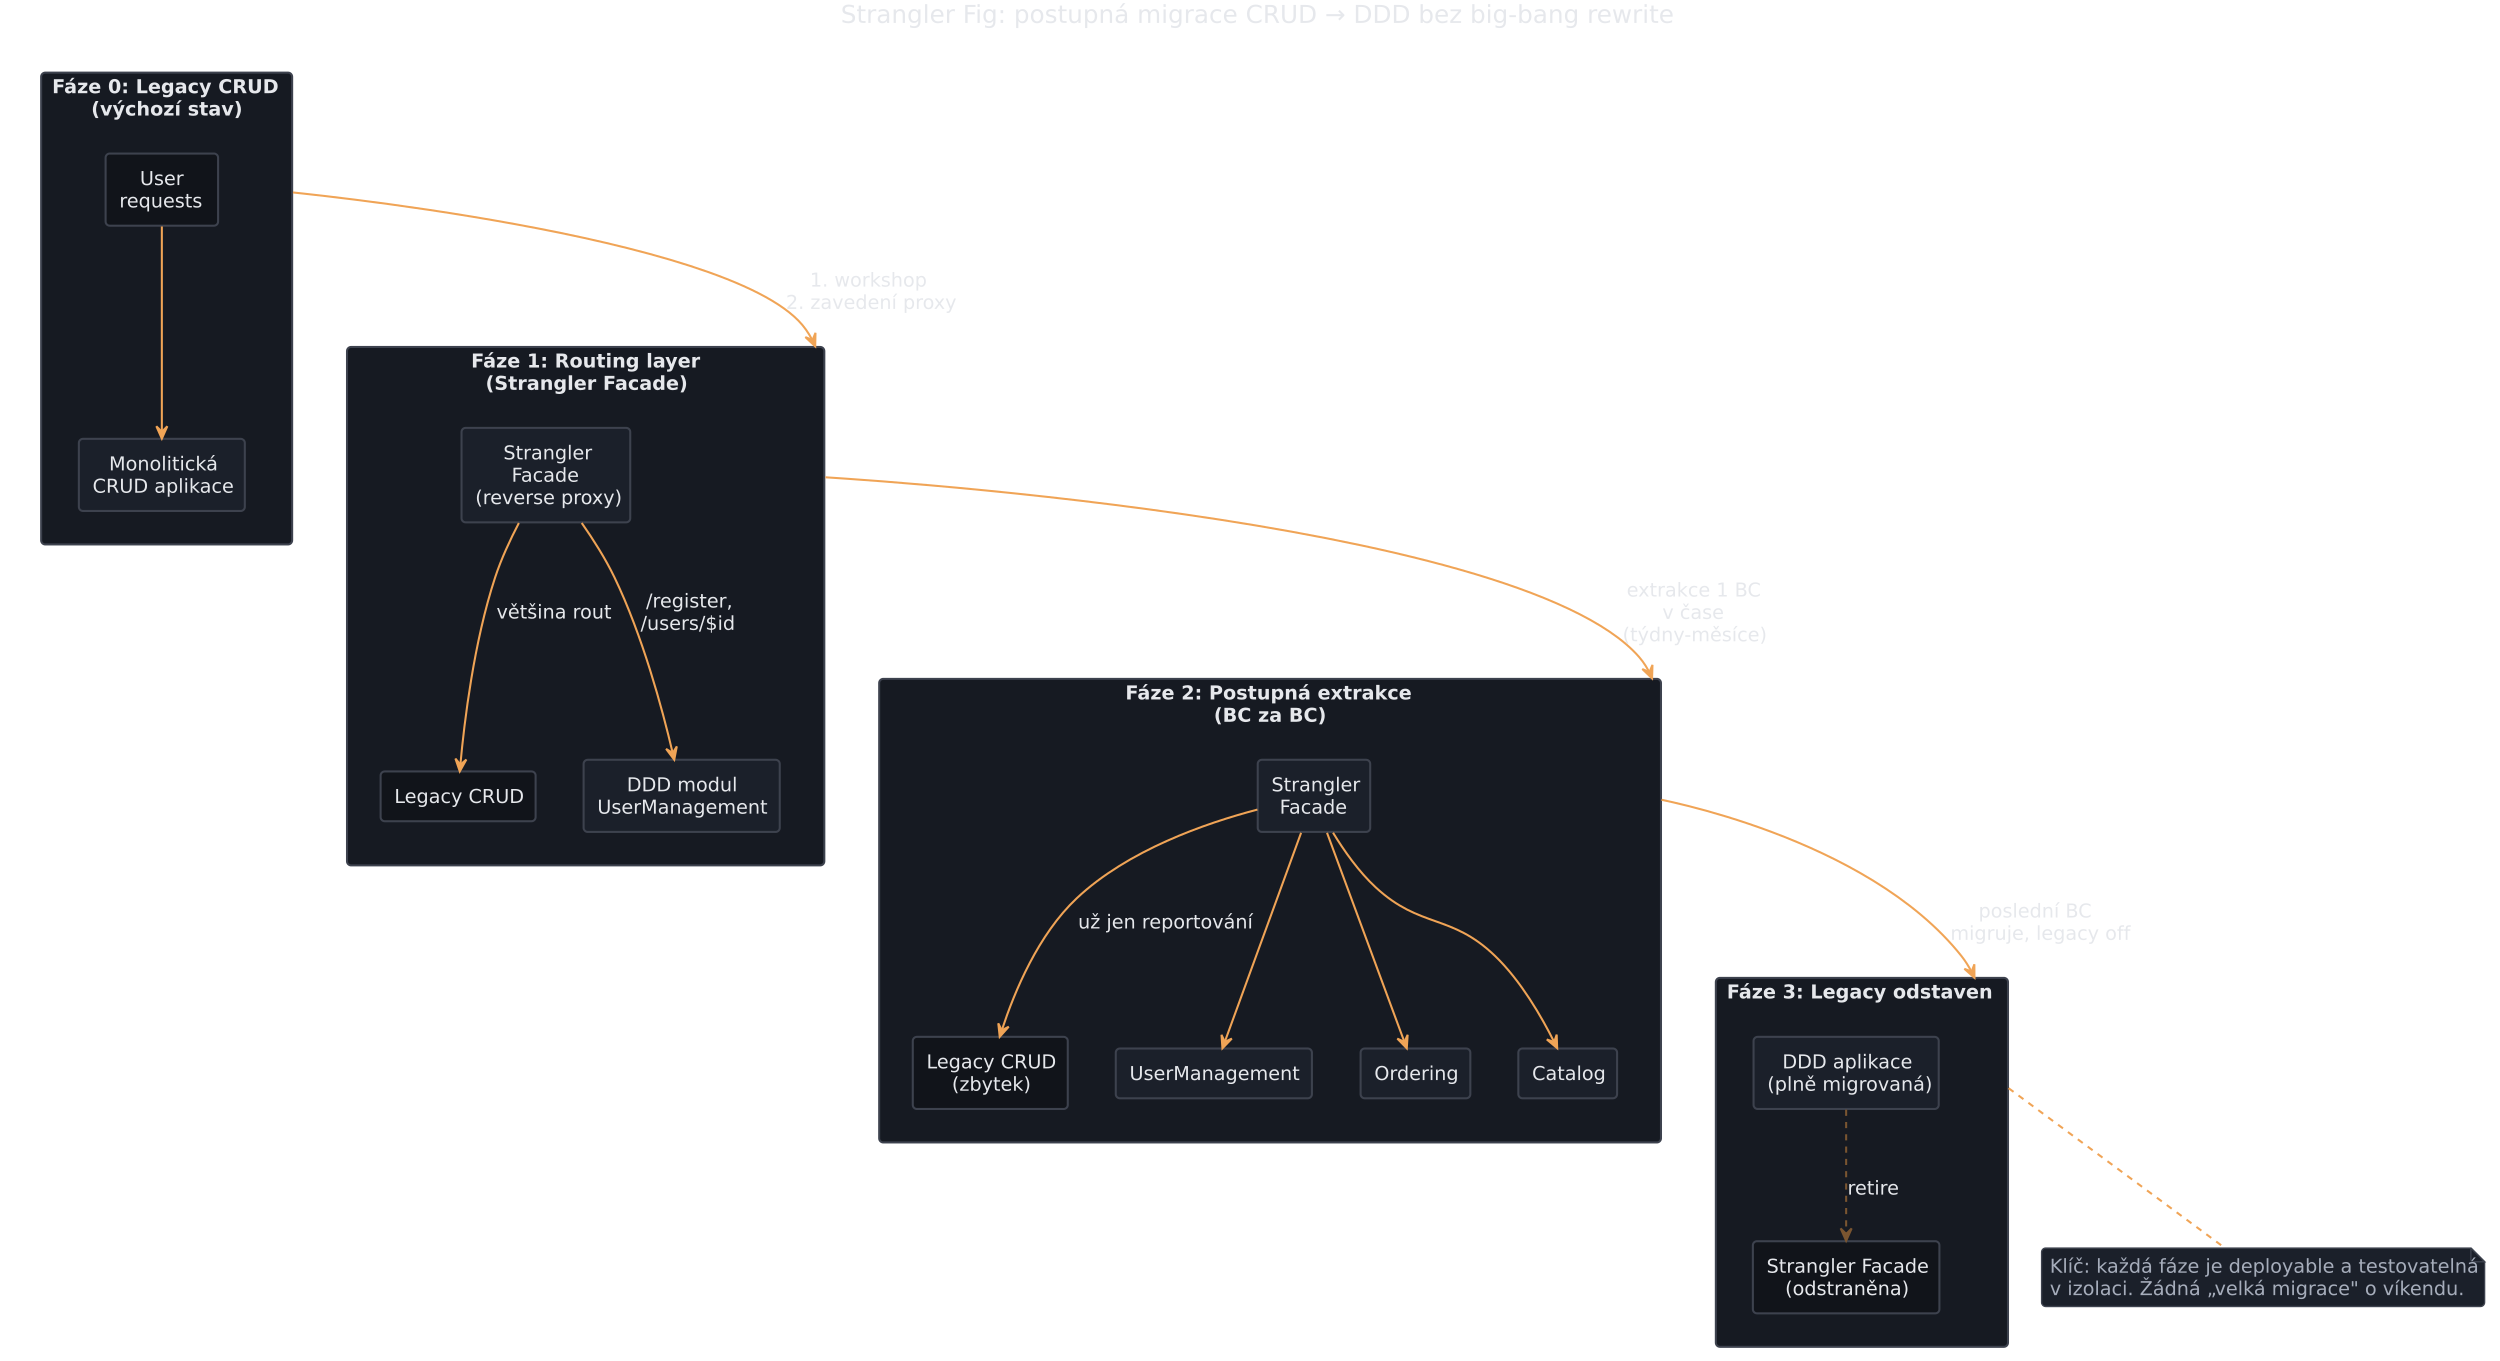
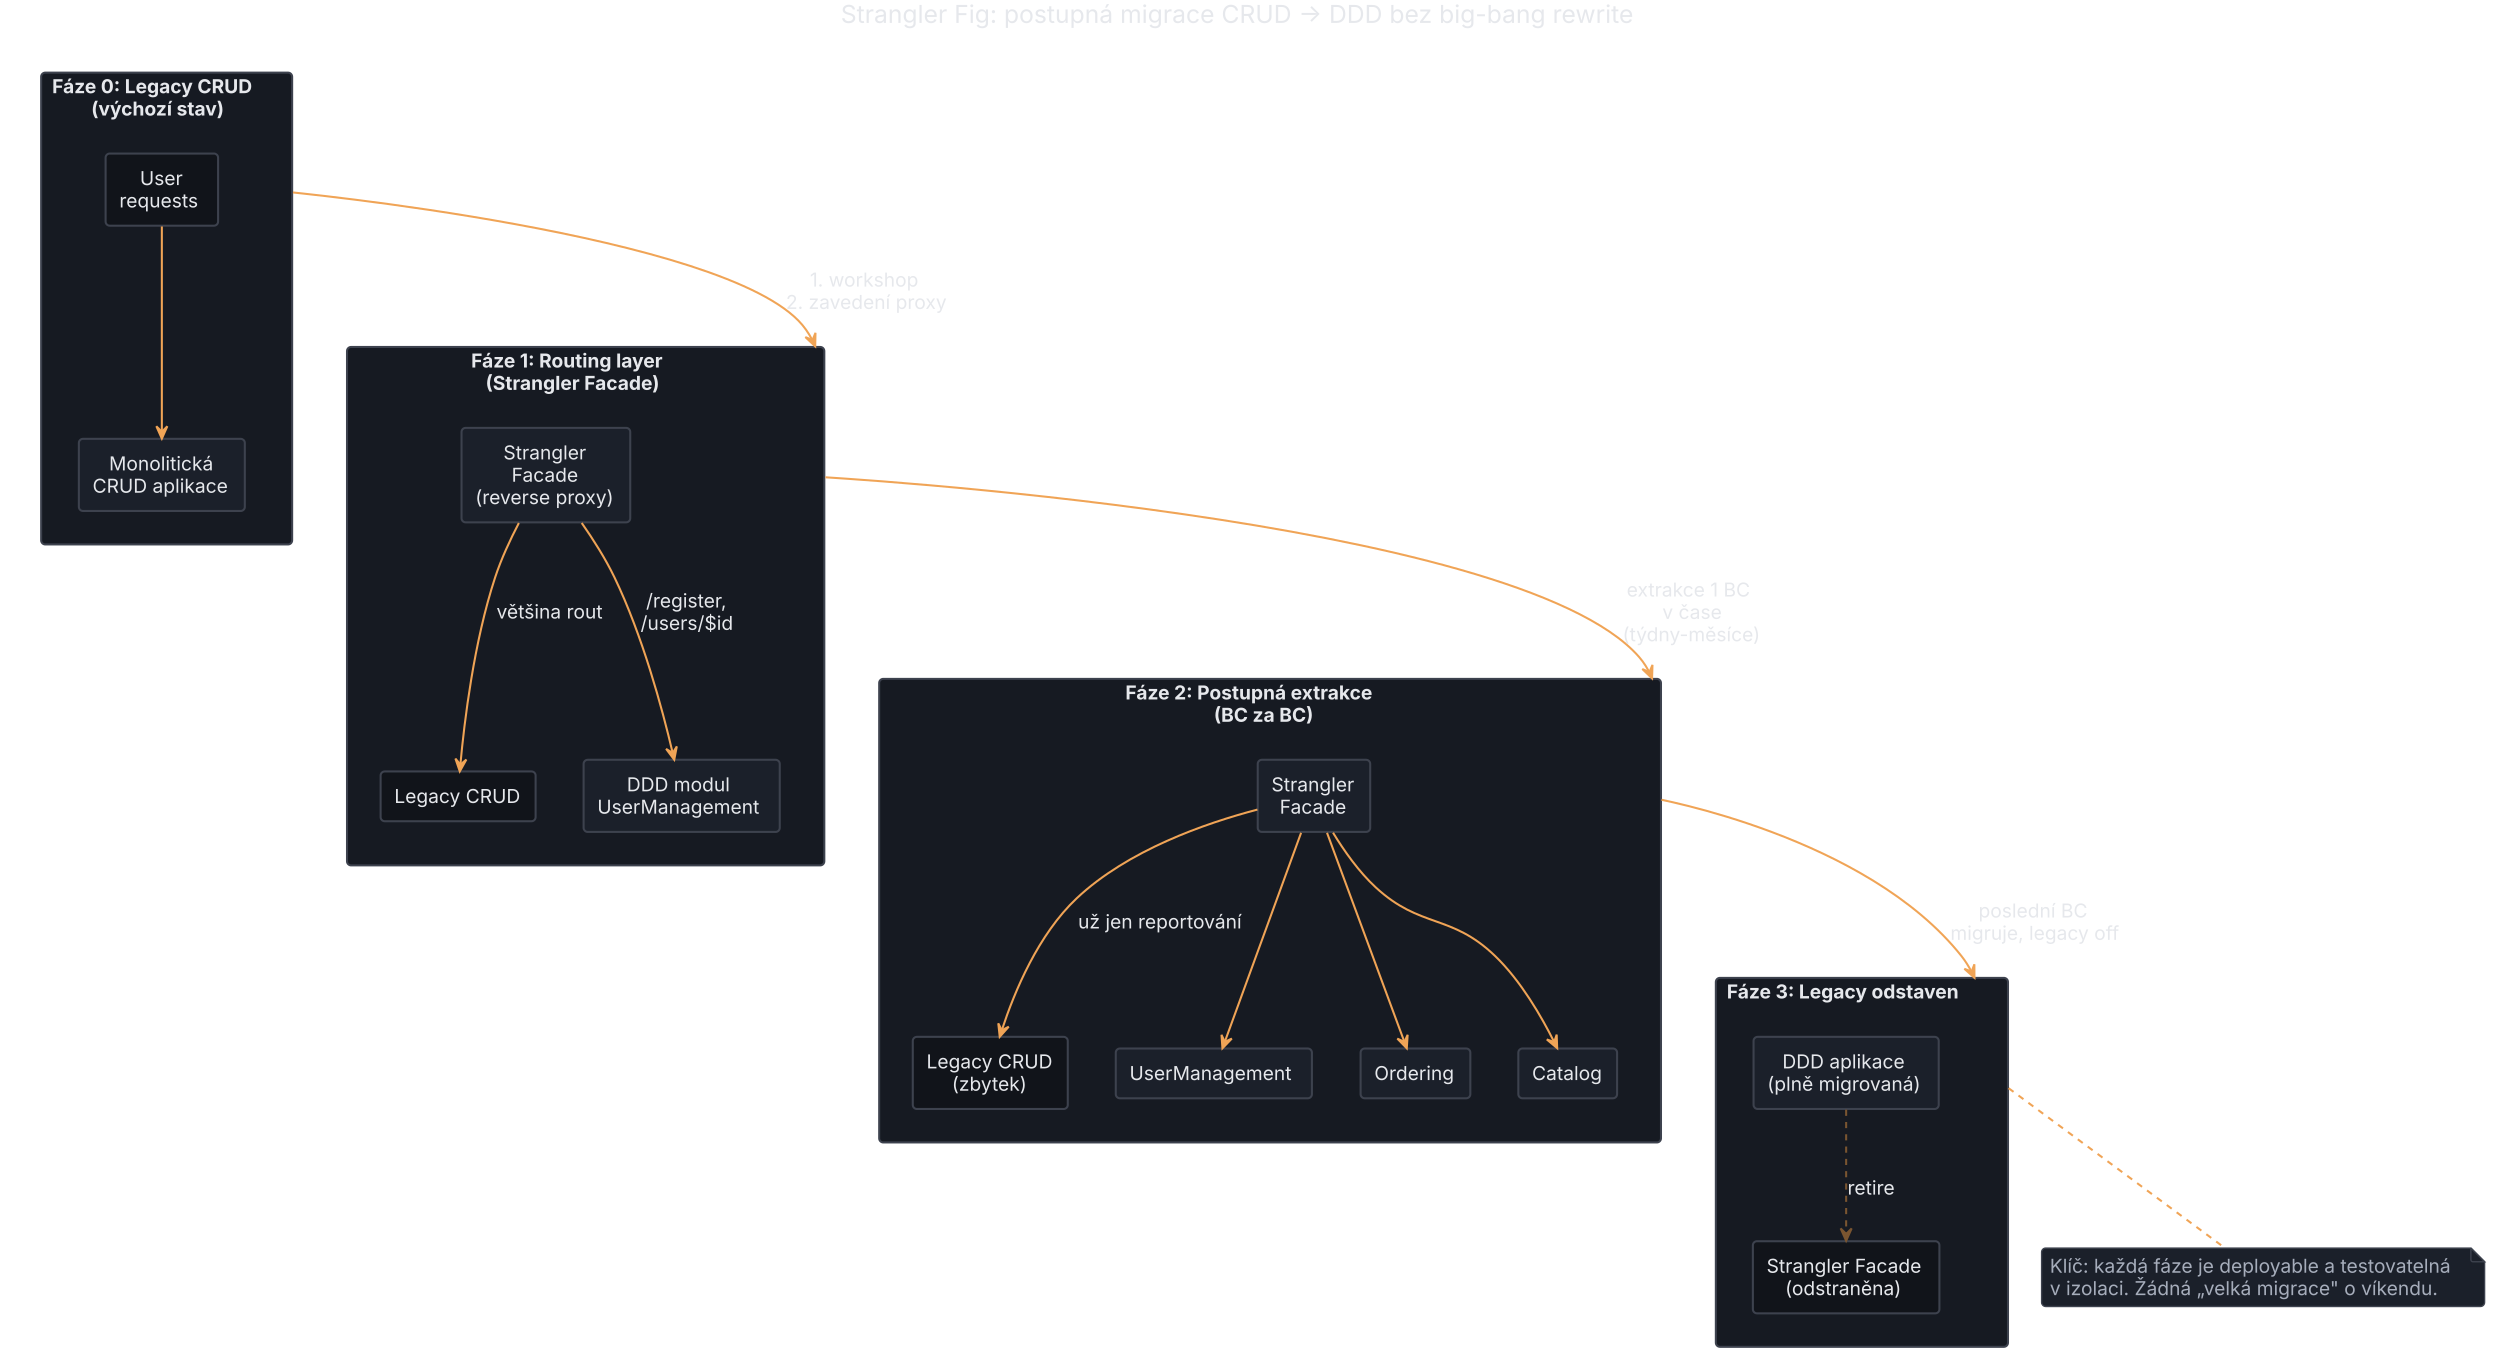
<svg xmlns="http://www.w3.org/2000/svg" contentScriptType="application/ecmascript" contentStyleType="text/css" height="1550px" preserveAspectRatio="none" style="width:2848px;height:1550px;background:#11141A;" version="1.1" viewBox="0 0 2848 1550" width="2848.438px" zoomAndPan="magnify">
  <defs />
  <g>
-     <text fill="#E6E8EC" font-family="DejaVu Sans" font-size="28.125" lengthAdjust="spacingAndGlyphs" textLength="943.75" x="957.812" y="26.106">Strangler Fig: postupná migrace CRUD → DDD bez big-bang rewrite</text>
+     <text fill="#E6E8EC" font-family="Inter, ui-sans-serif, system-ui, -apple-system, sans-serif" font-size="28.125" lengthAdjust="spacingAndGlyphs" textLength="943.75" x="957.812" y="26.106">Strangler Fig: postupná migrace CRUD → DDD bez big-bang rewrite</text>
    <rect fill="#161A22" height="537.5" rx="4.688" ry="4.688" style="stroke: #3D424E; stroke-width: 2.344;" width="285.938" x="46.875" y="82.739" />
-     <text fill="#E6E8EC" font-family="DejaVu Sans" font-size="21.875" font-weight="bold" lengthAdjust="spacingAndGlyphs" textLength="260.938" x="59.375" y="106.169">Fáze 0: Legacy CRUD</text>
-     <text fill="#E6E8EC" font-family="DejaVu Sans" font-size="21.875" font-weight="bold" lengthAdjust="spacingAndGlyphs" textLength="171.875" x="103.906" y="131.633">(výchozí stav)</text>
+     <text fill="#E6E8EC" font-family="Inter, ui-sans-serif, system-ui, -apple-system, sans-serif" font-size="21.875" font-weight="bold" lengthAdjust="spacingAndGlyphs" textLength="260.938" x="59.375" y="106.169">Fáze 0: Legacy CRUD</text>
+     <text fill="#E6E8EC" font-family="Inter, ui-sans-serif, system-ui, -apple-system, sans-serif" font-size="21.875" font-weight="bold" lengthAdjust="spacingAndGlyphs" textLength="171.875" x="103.906" y="131.633">(výchozí stav)</text>
    <rect fill="#161A22" height="590.625" rx="4.688" ry="4.688" style="stroke: #3D424E; stroke-width: 2.344;" width="543.75" x="395.312" y="395.239" />
-     <text fill="#E6E8EC" font-family="DejaVu Sans" font-size="21.875" font-weight="bold" lengthAdjust="spacingAndGlyphs" textLength="260.938" x="536.719" y="418.669">Fáze 1: Routing layer</text>
-     <text fill="#E6E8EC" font-family="DejaVu Sans" font-size="21.875" font-weight="bold" lengthAdjust="spacingAndGlyphs" textLength="228.125" x="553.125" y="444.133">(Strangler Facade)</text>
+     <text fill="#E6E8EC" font-family="Inter, ui-sans-serif, system-ui, -apple-system, sans-serif" font-size="21.875" font-weight="bold" lengthAdjust="spacingAndGlyphs" textLength="260.938" x="536.719" y="418.669">Fáze 1: Routing layer</text>
+     <text fill="#E6E8EC" font-family="Inter, ui-sans-serif, system-ui, -apple-system, sans-serif" font-size="21.875" font-weight="bold" lengthAdjust="spacingAndGlyphs" textLength="228.125" x="553.125" y="444.133">(Strangler Facade)</text>
    <rect fill="#161A22" height="528.125" rx="4.688" ry="4.688" style="stroke: #3D424E; stroke-width: 2.344;" width="890.625" x="1001.562" y="773.364" />
-     <text fill="#E6E8EC" font-family="DejaVu Sans" font-size="21.875" font-weight="bold" lengthAdjust="spacingAndGlyphs" textLength="329.688" x="1282.031" y="796.794">Fáze 2: Postupná extrakce</text>
-     <text fill="#E6E8EC" font-family="DejaVu Sans" font-size="21.875" font-weight="bold" lengthAdjust="spacingAndGlyphs" textLength="128.125" x="1382.812" y="822.258">(BC za BC)</text>
+     <text fill="#E6E8EC" font-family="Inter, ui-sans-serif, system-ui, -apple-system, sans-serif" font-size="21.875" font-weight="bold" lengthAdjust="spacingAndGlyphs" textLength="329.688" x="1282.031" y="796.794">Fáze 2: Postupná extrakce</text>
+     <text fill="#E6E8EC" font-family="Inter, ui-sans-serif, system-ui, -apple-system, sans-serif" font-size="21.875" font-weight="bold" lengthAdjust="spacingAndGlyphs" textLength="128.125" x="1382.812" y="822.258">(BC za BC)</text>
    <rect fill="#161A22" height="420.312" rx="4.688" ry="4.688" style="stroke: #3D424E; stroke-width: 2.344;" width="332.812" x="1954.688" y="1113.989" />
-     <text fill="#E6E8EC" font-family="DejaVu Sans" font-size="21.875" font-weight="bold" lengthAdjust="spacingAndGlyphs" textLength="307.812" x="1967.188" y="1137.419">Fáze 3: Legacy odstaven</text>
+     <text fill="#E6E8EC" font-family="Inter, ui-sans-serif, system-ui, -apple-system, sans-serif" font-size="21.875" font-weight="bold" lengthAdjust="spacingAndGlyphs" textLength="307.812" x="1967.188" y="1137.419">Fáze 3: Legacy odstaven</text>
    <rect fill="#1B202A" height="82.178" rx="4.688" ry="4.688" style="stroke: #3D424E; stroke-width: 2.344;" width="189.062" x="89.844" y="499.927" />
-     <text fill="#E6E8EC" font-family="DejaVu Sans" font-size="21.875" lengthAdjust="spacingAndGlyphs" textLength="120.312" x="124.219" y="535.857">Monolitická</text>
-     <text fill="#E6E8EC" font-family="DejaVu Sans" font-size="21.875" lengthAdjust="spacingAndGlyphs" textLength="157.812" x="105.469" y="561.321">CRUD aplikace</text>
+     <text fill="#E6E8EC" font-family="Inter, ui-sans-serif, system-ui, -apple-system, sans-serif" font-size="21.875" lengthAdjust="spacingAndGlyphs" textLength="120.312" x="124.219" y="535.857">Monolitická</text>
+     <text fill="#E6E8EC" font-family="Inter, ui-sans-serif, system-ui, -apple-system, sans-serif" font-size="21.875" lengthAdjust="spacingAndGlyphs" textLength="157.812" x="105.469" y="561.321">CRUD aplikace</text>
    <rect fill="#11141A" height="82.178" rx="4.688" ry="4.688" style="stroke: #3D424E; stroke-width: 2.344;" width="128.125" x="120.312" y="174.927" />
-     <text fill="#E6E8EC" font-family="DejaVu Sans" font-size="21.875" lengthAdjust="spacingAndGlyphs" textLength="50" x="159.375" y="210.857">User</text>
-     <text fill="#E6E8EC" font-family="DejaVu Sans" font-size="21.875" lengthAdjust="spacingAndGlyphs" textLength="96.875" x="135.938" y="236.321">requests</text>
+     <text fill="#E6E8EC" font-family="Inter, ui-sans-serif, system-ui, -apple-system, sans-serif" font-size="21.875" lengthAdjust="spacingAndGlyphs" textLength="50" x="159.375" y="210.857">User</text>
+     <text fill="#E6E8EC" font-family="Inter, ui-sans-serif, system-ui, -apple-system, sans-serif" font-size="21.875" lengthAdjust="spacingAndGlyphs" textLength="96.875" x="135.938" y="236.321">requests</text>
    <rect fill="#1B202A" height="107.642" rx="4.688" ry="4.688" style="stroke: #3D424E; stroke-width: 2.344;" width="192.188" x="525.781" y="487.427" />
-     <text fill="#E6E8EC" font-family="DejaVu Sans" font-size="21.875" lengthAdjust="spacingAndGlyphs" textLength="96.875" x="573.438" y="523.357">Strangler</text>
-     <text fill="#E6E8EC" font-family="DejaVu Sans" font-size="21.875" lengthAdjust="spacingAndGlyphs" textLength="78.125" x="582.812" y="548.821">Facade</text>
-     <text fill="#E6E8EC" font-family="DejaVu Sans" font-size="21.875" lengthAdjust="spacingAndGlyphs" textLength="160.938" x="541.406" y="574.284">(reverse proxy)</text>
+     <text fill="#E6E8EC" font-family="Inter, ui-sans-serif, system-ui, -apple-system, sans-serif" font-size="21.875" lengthAdjust="spacingAndGlyphs" textLength="96.875" x="573.438" y="523.357">Strangler</text>
+     <text fill="#E6E8EC" font-family="Inter, ui-sans-serif, system-ui, -apple-system, sans-serif" font-size="21.875" lengthAdjust="spacingAndGlyphs" textLength="78.125" x="582.812" y="548.821">Facade</text>
+     <text fill="#E6E8EC" font-family="Inter, ui-sans-serif, system-ui, -apple-system, sans-serif" font-size="21.875" lengthAdjust="spacingAndGlyphs" textLength="160.938" x="541.406" y="574.284">(reverse proxy)</text>
    <rect fill="#11141A" height="56.714" rx="4.688" ry="4.688" style="stroke: #3D424E; stroke-width: 2.344;" width="176.562" x="433.594" y="878.833" />
-     <text fill="#E6E8EC" font-family="DejaVu Sans" font-size="21.875" lengthAdjust="spacingAndGlyphs" textLength="145.312" x="449.219" y="914.763">Legacy CRUD</text>
+     <text fill="#E6E8EC" font-family="Inter, ui-sans-serif, system-ui, -apple-system, sans-serif" font-size="21.875" lengthAdjust="spacingAndGlyphs" textLength="145.312" x="449.219" y="914.763">Legacy CRUD</text>
    <rect fill="#1B202A" height="82.178" rx="4.688" ry="4.688" style="stroke: #3D424E; stroke-width: 2.344;" width="223.438" x="664.844" y="865.552" />
-     <text fill="#E6E8EC" font-family="DejaVu Sans" font-size="21.875" lengthAdjust="spacingAndGlyphs" textLength="125" x="714.062" y="901.482">DDD modul</text>
-     <text fill="#E6E8EC" font-family="DejaVu Sans" font-size="21.875" lengthAdjust="spacingAndGlyphs" textLength="192.188" x="680.469" y="926.946">UserManagement</text>
+     <text fill="#E6E8EC" font-family="Inter, ui-sans-serif, system-ui, -apple-system, sans-serif" font-size="21.875" lengthAdjust="spacingAndGlyphs" textLength="125" x="714.062" y="901.482">DDD modul</text>
+     <text fill="#E6E8EC" font-family="Inter, ui-sans-serif, system-ui, -apple-system, sans-serif" font-size="21.875" lengthAdjust="spacingAndGlyphs" textLength="192.188" x="680.469" y="926.946">UserManagement</text>
    <rect fill="#1B202A" height="82.178" rx="4.688" ry="4.688" style="stroke: #3D424E; stroke-width: 2.344;" width="128.125" x="1432.812" y="865.552" />
-     <text fill="#E6E8EC" font-family="DejaVu Sans" font-size="21.875" lengthAdjust="spacingAndGlyphs" textLength="96.875" x="1448.438" y="901.482">Strangler</text>
-     <text fill="#E6E8EC" font-family="DejaVu Sans" font-size="21.875" lengthAdjust="spacingAndGlyphs" textLength="78.125" x="1457.812" y="926.946">Facade</text>
+     <text fill="#E6E8EC" font-family="Inter, ui-sans-serif, system-ui, -apple-system, sans-serif" font-size="21.875" lengthAdjust="spacingAndGlyphs" textLength="96.875" x="1448.438" y="901.482">Strangler</text>
+     <text fill="#E6E8EC" font-family="Inter, ui-sans-serif, system-ui, -apple-system, sans-serif" font-size="21.875" lengthAdjust="spacingAndGlyphs" textLength="78.125" x="1457.812" y="926.946">Facade</text>
    <rect fill="#11141A" height="82.178" rx="4.688" ry="4.688" style="stroke: #3D424E; stroke-width: 2.344;" width="176.562" x="1039.844" y="1181.177" />
-     <text fill="#E6E8EC" font-family="DejaVu Sans" font-size="21.875" lengthAdjust="spacingAndGlyphs" textLength="145.312" x="1055.469" y="1217.107">Legacy CRUD</text>
-     <text fill="#E6E8EC" font-family="DejaVu Sans" font-size="21.875" lengthAdjust="spacingAndGlyphs" textLength="87.5" x="1084.375" y="1242.571">(zbytek)</text>
+     <text fill="#E6E8EC" font-family="Inter, ui-sans-serif, system-ui, -apple-system, sans-serif" font-size="21.875" lengthAdjust="spacingAndGlyphs" textLength="145.312" x="1055.469" y="1217.107">Legacy CRUD</text>
+     <text fill="#E6E8EC" font-family="Inter, ui-sans-serif, system-ui, -apple-system, sans-serif" font-size="21.875" lengthAdjust="spacingAndGlyphs" textLength="87.5" x="1084.375" y="1242.571">(zbytek)</text>
    <rect fill="#1B202A" height="56.714" rx="4.688" ry="4.688" style="stroke: #3D424E; stroke-width: 2.344;" width="223.438" x="1271.094" y="1194.458" />
-     <text fill="#E6E8EC" font-family="DejaVu Sans" font-size="21.875" lengthAdjust="spacingAndGlyphs" textLength="192.188" x="1286.719" y="1230.388">UserManagement</text>
+     <text fill="#E6E8EC" font-family="Inter, ui-sans-serif, system-ui, -apple-system, sans-serif" font-size="21.875" lengthAdjust="spacingAndGlyphs" textLength="192.188" x="1286.719" y="1230.388">UserManagement</text>
    <rect fill="#1B202A" height="56.714" rx="4.688" ry="4.688" style="stroke: #3D424E; stroke-width: 2.344;" width="125" x="1550" y="1194.458" />
-     <text fill="#E6E8EC" font-family="DejaVu Sans" font-size="21.875" lengthAdjust="spacingAndGlyphs" textLength="93.75" x="1565.625" y="1230.388">Ordering</text>
+     <text fill="#E6E8EC" font-family="Inter, ui-sans-serif, system-ui, -apple-system, sans-serif" font-size="21.875" lengthAdjust="spacingAndGlyphs" textLength="93.75" x="1565.625" y="1230.388">Ordering</text>
    <rect fill="#1B202A" height="56.714" rx="4.688" ry="4.688" style="stroke: #3D424E; stroke-width: 2.344;" width="112.5" x="1729.688" y="1194.458" />
-     <text fill="#E6E8EC" font-family="DejaVu Sans" font-size="21.875" lengthAdjust="spacingAndGlyphs" textLength="81.25" x="1745.312" y="1230.388">Catalog</text>
+     <text fill="#E6E8EC" font-family="Inter, ui-sans-serif, system-ui, -apple-system, sans-serif" font-size="21.875" lengthAdjust="spacingAndGlyphs" textLength="81.25" x="1745.312" y="1230.388">Catalog</text>
    <rect fill="#1B202A" height="82.178" rx="4.688" ry="4.688" style="stroke: #3D424E; stroke-width: 2.344;" width="210.938" x="1997.656" y="1181.177" />
-     <text fill="#E6E8EC" font-family="DejaVu Sans" font-size="21.875" lengthAdjust="spacingAndGlyphs" textLength="145.312" x="2030.469" y="1217.107">DDD aplikace</text>
-     <text fill="#E6E8EC" font-family="DejaVu Sans" font-size="21.875" lengthAdjust="spacingAndGlyphs" textLength="179.688" x="2013.281" y="1242.571">(plně migrovaná)</text>
+     <text fill="#E6E8EC" font-family="Inter, ui-sans-serif, system-ui, -apple-system, sans-serif" font-size="21.875" lengthAdjust="spacingAndGlyphs" textLength="145.312" x="2030.469" y="1217.107">DDD aplikace</text>
+     <text fill="#E6E8EC" font-family="Inter, ui-sans-serif, system-ui, -apple-system, sans-serif" font-size="21.875" lengthAdjust="spacingAndGlyphs" textLength="179.688" x="2013.281" y="1242.571">(plně migrovaná)</text>
    <rect fill="#11141A" height="82.178" rx="4.688" ry="4.688" style="stroke: #3D424E; stroke-width: 2.344;" width="212.5" x="1996.875" y="1413.989" />
-     <text fill="#E6E8EC" font-family="DejaVu Sans" font-size="21.875" lengthAdjust="spacingAndGlyphs" textLength="181.25" x="2012.5" y="1449.919">Strangler Facade</text>
-     <text fill="#E6E8EC" font-family="DejaVu Sans" font-size="21.875" lengthAdjust="spacingAndGlyphs" textLength="139.062" x="2033.594" y="1475.383">(odstraněna)</text>
+     <text fill="#E6E8EC" font-family="Inter, ui-sans-serif, system-ui, -apple-system, sans-serif" font-size="21.875" lengthAdjust="spacingAndGlyphs" textLength="181.25" x="2012.5" y="1449.919">Strangler Facade</text>
+     <text fill="#E6E8EC" font-family="Inter, ui-sans-serif, system-ui, -apple-system, sans-serif" font-size="21.875" lengthAdjust="spacingAndGlyphs" textLength="139.062" x="2033.594" y="1475.383">(odstraněna)</text>
    <path d="M2325.781,1426.489 L2325.781,1483.667 A4.688,4.688 0 0 0 2330.469,1488.354 L2825.781,1488.354 A4.688,4.688 0 0 0 2830.469,1483.667 L2830.469,1437.427 L2814.844,1421.802 L2330.469,1421.802 A4.688,4.688 0 0 0 2325.781,1426.489 " fill="#1B202A" style="stroke: #3D424E; stroke-width: 1.562;" />
    <path d="M2814.844,1421.802 L2814.844,1435.083 A2.344,2.344 0 0 0 2817.188,1437.427 L2830.469,1437.427 L2814.844,1421.802 " fill="#1B202A" style="stroke: #3D424E; stroke-width: 1.562;" />
-     <text fill="#A6ADBB" font-family="DejaVu Sans" font-size="21.875" lengthAdjust="spacingAndGlyphs" textLength="471.875" x="2335.156" y="1449.919">Klíč: každá fáze je deployable a testovatelná</text>
-     <text fill="#A6ADBB" font-family="DejaVu Sans" font-size="21.875" lengthAdjust="spacingAndGlyphs" textLength="453.125" x="2335.156" y="1475.383">v izolaci. Žádná „velká migrace" o víkendu.</text>
+     <text fill="#A6ADBB" font-family="Inter, ui-sans-serif, system-ui, -apple-system, sans-serif" font-size="21.875" lengthAdjust="spacingAndGlyphs" textLength="471.875" x="2335.156" y="1449.919">Klíč: každá fáze je deployable a testovatelná</text>
+     <text fill="#A6ADBB" font-family="Inter, ui-sans-serif, system-ui, -apple-system, sans-serif" font-size="21.875" lengthAdjust="spacingAndGlyphs" textLength="453.125" x="2335.156" y="1475.383">v izolaci. Žádná „velká migrace" o víkendu.</text>
    <path d="M184.375,258.005 C184.375,317.208 184.375,427.771 184.375,491.38 " fill="none" id="p0_user-&gt;p0_app" style="stroke: #F0A456; stroke-width: 2.344;" />
    <polygon fill="#F0A456" points="184.375,499.661,190.625,485.599,184.375,491.849,178.125,485.599,184.375,499.661" style="stroke: #F0A456; stroke-width: 2.344;" />
    <path d="M591.094,595.817 C581.172,614.817 570.969,636.739 564.062,657.739 C539.859,731.38 528.922,822.13 524.5,870.739 " fill="none" id="p1_strangler-&gt;p1_legacy" style="stroke: #F0A456; stroke-width: 2.344;" />
    <polygon fill="#F0A456" points="523.797,878.739,531.267,865.285,524.488,870.957,518.816,864.179,523.797,878.739" style="stroke: #F0A456; stroke-width: 2.344;" />
-     <text fill="#E6E8EC" font-family="DejaVu Sans" font-size="21.875" lengthAdjust="spacingAndGlyphs" textLength="126.562" x="565.625" y="704.607">většina rout</text>
+     <text fill="#E6E8EC" font-family="Inter, ui-sans-serif, system-ui, -apple-system, sans-serif" font-size="21.875" lengthAdjust="spacingAndGlyphs" textLength="126.562" x="565.625" y="704.607">většina rout</text>
    <path d="M662.703,595.802 C675.906,614.63 689.75,636.442 700,657.739 C731.859,723.942 754.234,806.427 766.25,857.505 " fill="none" id="p1_strangler-&gt;p1_new" style="stroke: #F0A456; stroke-width: 2.344;" />
    <polygon fill="#F0A456" points="768.094,865.427,771.009,850.317,766.331,857.816,758.831,853.138,768.094,865.427" style="stroke: #F0A456; stroke-width: 2.344;" />
-     <text fill="#E6E8EC" font-family="DejaVu Sans" font-size="21.875" lengthAdjust="spacingAndGlyphs" textLength="96.875" x="735.938" y="692.107">/register,</text>
-     <text fill="#E6E8EC" font-family="DejaVu Sans" font-size="21.875" lengthAdjust="spacingAndGlyphs" textLength="109.375" x="729.688" y="717.571">/users/$id</text>
+     <text fill="#E6E8EC" font-family="Inter, ui-sans-serif, system-ui, -apple-system, sans-serif" font-size="21.875" lengthAdjust="spacingAndGlyphs" textLength="96.875" x="735.938" y="692.107">/register,</text>
+     <text fill="#E6E8EC" font-family="Inter, ui-sans-serif, system-ui, -apple-system, sans-serif" font-size="21.875" lengthAdjust="spacingAndGlyphs" textLength="109.375" x="729.688" y="717.571">/users/$id</text>
    <path d="M1432.438,922.286 C1372.75,937.927 1284.656,968.661 1226.562,1023.364 C1182.938,1064.427 1155.891,1129.021 1141.438,1173.099 " fill="none" id="p2_strangler-&gt;p2_legacy" style="stroke: #F0A456; stroke-width: 2.344;" />
    <polygon fill="#F0A456" points="1138.891,1181.083,1149.143,1169.607,1141.281,1173.645,1137.242,1165.783,1138.891,1181.083" style="stroke: #F0A456; stroke-width: 2.344;" />
-     <text fill="#E6E8EC" font-family="DejaVu Sans" font-size="21.875" lengthAdjust="spacingAndGlyphs" textLength="193.75" x="1228.125" y="1057.732">už jen reportování</text>
+     <text fill="#E6E8EC" font-family="Inter, ui-sans-serif, system-ui, -apple-system, sans-serif" font-size="21.875" lengthAdjust="spacingAndGlyphs" textLength="193.75" x="1228.125" y="1057.732">už jen reportování</text>
    <path d="M1482.203,948.739 C1459.562,1010.739 1416.547,1128.583 1395.312,1186.771 " fill="none" id="p2_strangler-&gt;p2_um" style="stroke: #F0A456; stroke-width: 2.344;" />
    <polygon fill="#F0A456" points="1392.594,1194.224,1403.284,1183.154,1395.271,1186.884,1391.541,1178.871,1392.594,1194.224" style="stroke: #F0A456; stroke-width: 2.344;" />
    <path d="M1511.75,948.739 C1534.688,1010.739 1578.297,1128.583 1599.828,1186.771 " fill="none" id="p2_strangler-&gt;p2_ord" style="stroke: #F0A456; stroke-width: 2.344;" />
    <polygon fill="#F0A456" points="1602.594,1194.224,1603.59,1178.867,1599.89,1186.894,1591.863,1183.193,1602.594,1194.224" style="stroke: #F0A456; stroke-width: 2.344;" />
    <path d="M1518.609,948.63 C1530.984,968.942 1547.859,993.036 1567.188,1010.864 C1618.406,1058.114 1652.906,1040.677 1703.125,1088.989 C1732.609,1117.349 1756.141,1158.271 1770.484,1187.005 " fill="none" id="p2_strangler-&gt;p2_cat" style="stroke: #F0A456; stroke-width: 2.344;" />
    <polygon fill="#F0A456" points="1773.922,1194.036,1773.36,1178.658,1770.491,1187.017,1762.131,1184.148,1773.922,1194.036" style="stroke: #F0A456; stroke-width: 2.344;" />
    <path d="M2103.125,1264.161 C2103.125,1303.442 2103.125,1363.411 2103.125,1405.364 " fill="none" id="p3_ddd-&gt;p3_facade" style="stroke: #7A5530; stroke-width: 2.344; stroke-dasharray: 7.0,7.0;" />
    <polygon fill="#7A5530" points="2103.125,1413.505,2109.375,1399.442,2103.125,1405.692,2096.875,1399.442,2103.125,1413.505" style="stroke: #7A5530; stroke-width: 2.344;" />
-     <text fill="#E6E8EC" font-family="DejaVu Sans" font-size="21.875" lengthAdjust="spacingAndGlyphs" textLength="56.25" x="2104.688" y="1360.857">retire</text>
+     <text fill="#E6E8EC" font-family="Inter, ui-sans-serif, system-ui, -apple-system, sans-serif" font-size="21.875" lengthAdjust="spacingAndGlyphs" textLength="56.25" x="2104.688" y="1360.857">retire</text>
    <path d="M333.751,219.258 C334.097,219.294 334.45,219.331 334.81,219.369 C337.684,219.671 340.956,220.019 344.597,220.415 C359.161,221.998 379.637,224.335 404.26,227.443 C453.505,233.659 519.339,242.958 587.639,255.474 C724.238,280.505 870.703,318.403 914.062,370.239 C920.027,377.37 924.714,385.313 928.346,393.76 C928.459,394.024 928.572,394.288 928.683,394.553 " fill="none" id="p0-&gt;p1" style="stroke: #F0A456; stroke-width: 2.344;" />
    <polygon fill="#F0A456" points="928.683,394.553,928.992,379.168,925.654,387.352,917.469,384.014,928.683,394.553" style="stroke: #F0A456; stroke-width: 2.344;" />
-     <text fill="#E6E8EC" font-family="DejaVu Sans" font-size="21.875" lengthAdjust="spacingAndGlyphs" textLength="132.812" x="922.656" y="326.482">1. workshop</text>
-     <text fill="#E6E8EC" font-family="DejaVu Sans" font-size="21.875" lengthAdjust="spacingAndGlyphs" textLength="187.5" x="895.312" y="351.945">2. zavedení proxy</text>
+     <text fill="#E6E8EC" font-family="Inter, ui-sans-serif, system-ui, -apple-system, sans-serif" font-size="21.875" lengthAdjust="spacingAndGlyphs" textLength="132.812" x="922.656" y="326.482">1. workshop</text>
+     <text fill="#E6E8EC" font-family="Inter, ui-sans-serif, system-ui, -apple-system, sans-serif" font-size="21.875" lengthAdjust="spacingAndGlyphs" textLength="187.5" x="895.312" y="351.945">2. zavedení proxy</text>
    <path d="M940.318,543.736 C941.212,543.792 942.147,543.852 943.123,543.914 C945.075,544.04 947.189,544.177 949.46,544.327 C954.001,544.626 959.171,544.976 964.924,545.377 C987.938,546.981 1020.297,549.413 1059.218,552.812 C1137.06,559.61 1241.148,570.276 1349.215,585.919 C1565.348,617.204 1797.391,668.395 1867.188,748.364 C1872.852,754.855 1877.311,762.125 1880.777,769.885 C1881.21,770.856 1881.628,771.833 1882.03,772.818 " fill="none" id="p1-&gt;p2" style="stroke: #F0A456; stroke-width: 2.344;" />
    <polygon fill="#F0A456" points="1882.03,772.818,1882.495,757.436,1879.074,765.586,1870.924,762.166,1882.03,772.818" style="stroke: #F0A456; stroke-width: 2.344;" />
-     <text fill="#E6E8EC" font-family="DejaVu Sans" font-size="21.875" lengthAdjust="spacingAndGlyphs" textLength="150" x="1853.125" y="679.607">extrakce 1 BC</text>
-     <text fill="#E6E8EC" font-family="DejaVu Sans" font-size="21.875" lengthAdjust="spacingAndGlyphs" textLength="68.75" x="1893.75" y="705.071">v čase</text>
-     <text fill="#E6E8EC" font-family="DejaVu Sans" font-size="21.875" lengthAdjust="spacingAndGlyphs" textLength="159.375" x="1848.438" y="730.534">(týdny-měsíce)</text>
+     <text fill="#E6E8EC" font-family="Inter, ui-sans-serif, system-ui, -apple-system, sans-serif" font-size="21.875" lengthAdjust="spacingAndGlyphs" textLength="150" x="1853.125" y="679.607">extrakce 1 BC</text>
+     <text fill="#E6E8EC" font-family="Inter, ui-sans-serif, system-ui, -apple-system, sans-serif" font-size="21.875" lengthAdjust="spacingAndGlyphs" textLength="68.75" x="1893.75" y="705.071">v čase</text>
+     <text fill="#E6E8EC" font-family="Inter, ui-sans-serif, system-ui, -apple-system, sans-serif" font-size="21.875" lengthAdjust="spacingAndGlyphs" textLength="159.375" x="1848.438" y="730.534">(týdny-měsíce)</text>
    <path d="M1892.783,911.093 C1900.233,912.656 1910.591,914.971 1923.15,918.136 C1948.268,924.468 1982.189,934.207 2019.266,948.163 C2093.418,976.075 2180.188,1020.856 2234.375,1088.989 C2238.932,1094.72 2242.866,1100.998 2246.262,1107.609 C2247.111,1109.261 2247.926,1110.935 2248.709,1112.625 C2248.905,1113.048 2249.099,1113.472 2249.29,1113.897 " fill="none" id="p2-&gt;p3" style="stroke: #F0A456; stroke-width: 2.344;" />
    <polygon fill="#F0A456" points="2249.29,1113.897,2249.202,1098.508,2246.076,1106.776,2237.809,1103.65,2249.29,1113.897" style="stroke: #F0A456; stroke-width: 2.344;" />
-     <text fill="#E6E8EC" font-family="DejaVu Sans" font-size="21.875" lengthAdjust="spacingAndGlyphs" textLength="129.688" x="2253.906" y="1045.232">poslední BC</text>
-     <text fill="#E6E8EC" font-family="DejaVu Sans" font-size="21.875" lengthAdjust="spacingAndGlyphs" textLength="193.75" x="2221.875" y="1070.696">migruje, legacy off</text>
+     <text fill="#E6E8EC" font-family="Inter, ui-sans-serif, system-ui, -apple-system, sans-serif" font-size="21.875" lengthAdjust="spacingAndGlyphs" textLength="129.688" x="2253.906" y="1045.232">poslední BC</text>
+     <text fill="#E6E8EC" font-family="Inter, ui-sans-serif, system-ui, -apple-system, sans-serif" font-size="21.875" lengthAdjust="spacingAndGlyphs" textLength="193.75" x="2221.875" y="1070.696">migruje, legacy off</text>
    <path d="M2288.209,1239.681 C2288.452,1239.86 2288.696,1240.041 2288.943,1240.223 C2289.435,1240.587 2289.935,1240.956 2290.442,1241.33 C2291.455,1242.079 2292.497,1242.848 2293.566,1243.638 C2295.704,1245.217 2297.951,1246.877 2300.3,1248.611 C2319.084,1262.486 2344.335,1281.137 2371.986,1301.562 C2427.289,1342.411 2492.195,1390.356 2534.188,1421.38 " fill="none" id="p3-GMN30" style="stroke: #F0A456; stroke-width: 2.344; stroke-dasharray: 7.0,7.0;" />
  </g>
</svg>
